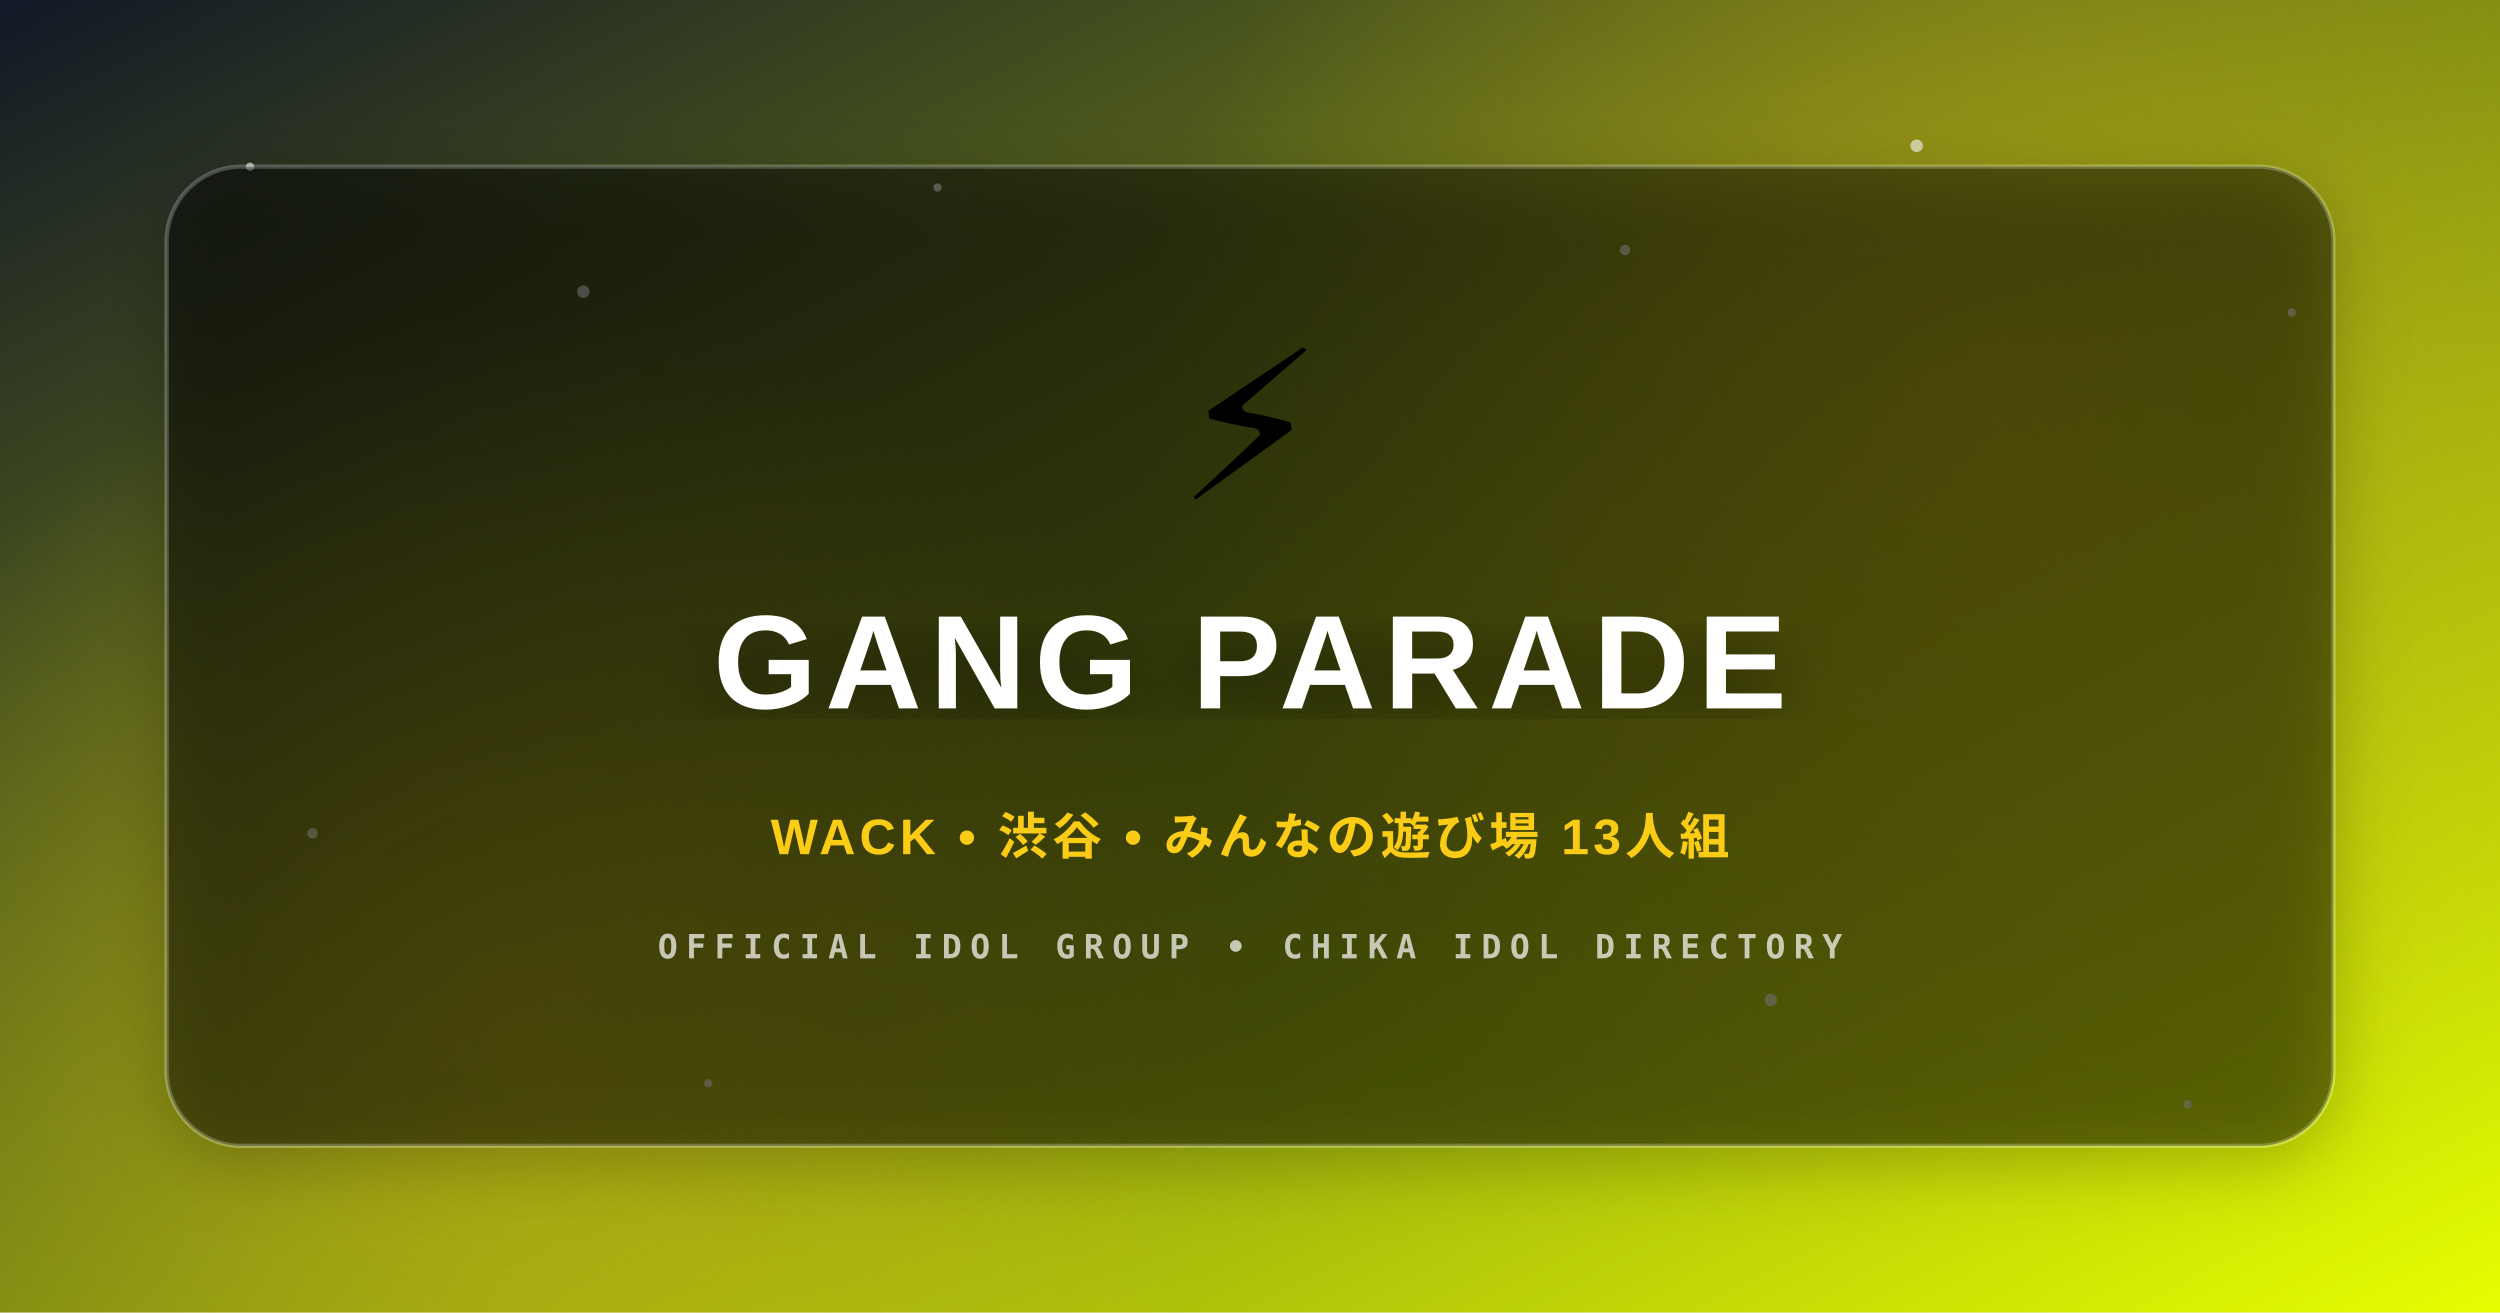
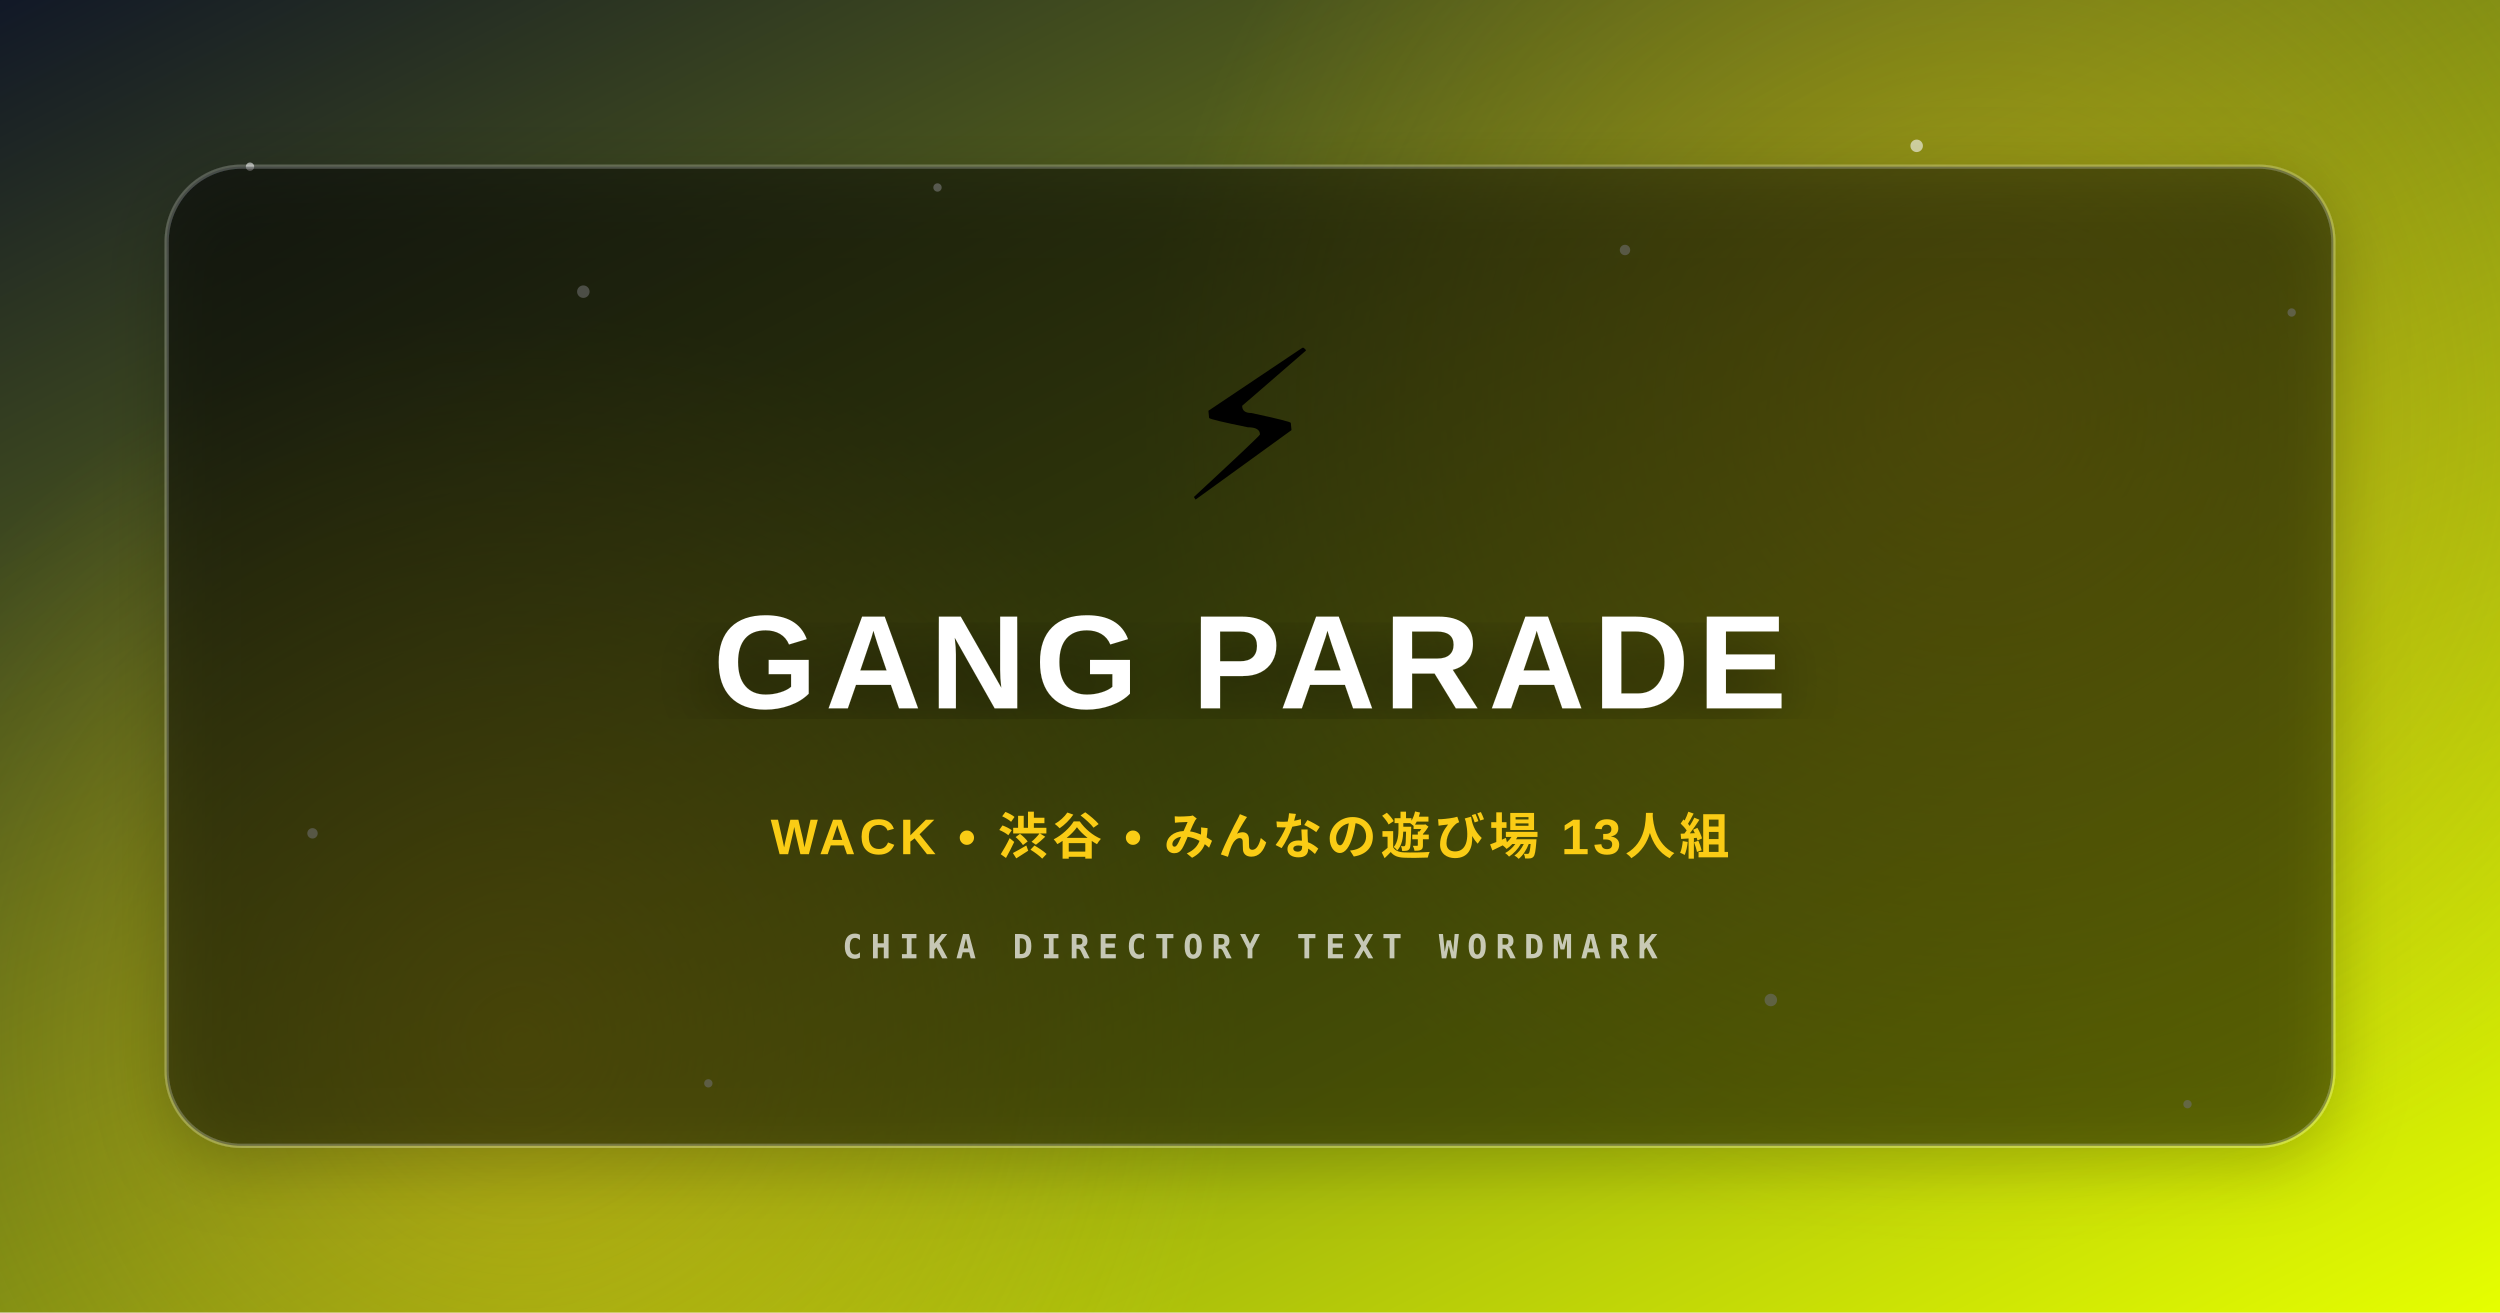
<svg xmlns="http://www.w3.org/2000/svg" viewBox="0 0 1200 630" width="1200" height="630">
  <defs>
    <linearGradient id="bg-gang-parade" x1="0%" y1="0%" x2="100%" y2="100%">
      <stop offset="0%" stop-color="#111827" />
      <stop offset="100%" stop-color="#E6FF00" />
    </linearGradient>
    <radialGradient id="glow-gang-parade" cx="50%" cy="50%" r="50%">
      <stop offset="0%" stop-color="#FACC15" stop-opacity="0.35" />
      <stop offset="100%" stop-color="#FACC15" stop-opacity="0" />
    </radialGradient>
    <filter id="shadow-gang-parade">
      <feDropShadow dx="0" dy="8" stdDeviation="16" flood-color="#000" flood-opacity="0.5" />
    </filter>
  </defs>
  <rect width="1200" height="630" fill="url(#bg-gang-parade)" />
  <circle cx="950" cy="200" r="400" fill="url(#glow-gang-parade)" />
  <circle cx="250" cy="500" r="350" fill="url(#glow-gang-parade)" />
  <g fill="#FFF" opacity="0.6">
    <circle cx="120" cy="80" r="2" />
    <circle cx="280" cy="140" r="3" />
    <circle cx="450" cy="90" r="2" />
    <circle cx="780" cy="120" r="2.5" />
    <circle cx="920" cy="70" r="3" />
    <circle cx="1100" cy="150" r="2" />
    <circle cx="150" cy="400" r="2.5" />
    <circle cx="340" cy="520" r="2" />
    <circle cx="850" cy="480" r="3" />
    <circle cx="1050" cy="530" r="2" />
  </g>
  <rect x="80" y="80" width="1040" height="470" rx="36" fill="rgba(7, 9, 15, 0.45)" stroke="rgba(255,255,255,0.2)" stroke-width="2" filter="url(#shadow-gang-parade)" backdrop-filter="blur(20px)" />
  <text x="600" y="240" font-size="100" text-anchor="middle">⚡</text>
  <text x="600" y="340" font-family="'Helvetica Neue', Arial, sans-serif" font-weight="900" font-size="64" fill="#FFFFFF" text-anchor="middle" letter-spacing="4" filter="url(#shadow-gang-parade)">
    GANG PARADE
  </text>
  <text x="600" y="410" font-family="'Helvetica Neue', Arial, sans-serif" font-weight="600" font-size="24" fill="#FACC15" text-anchor="middle" letter-spacing="2">
    WACK • 渋谷 • みんなの遊び場 13人組
  </text>
  <text x="600" y="460" font-family="monospace" font-weight="bold" font-size="16" fill="rgba(255,255,255,0.7)" text-anchor="middle" letter-spacing="4">
-     OFFICIAL IDOL GROUP • CHIKA IDOL DIRECTORY
+     CHIKA DIRECTORY TEXT WORDMARK
  </text>
</svg>
